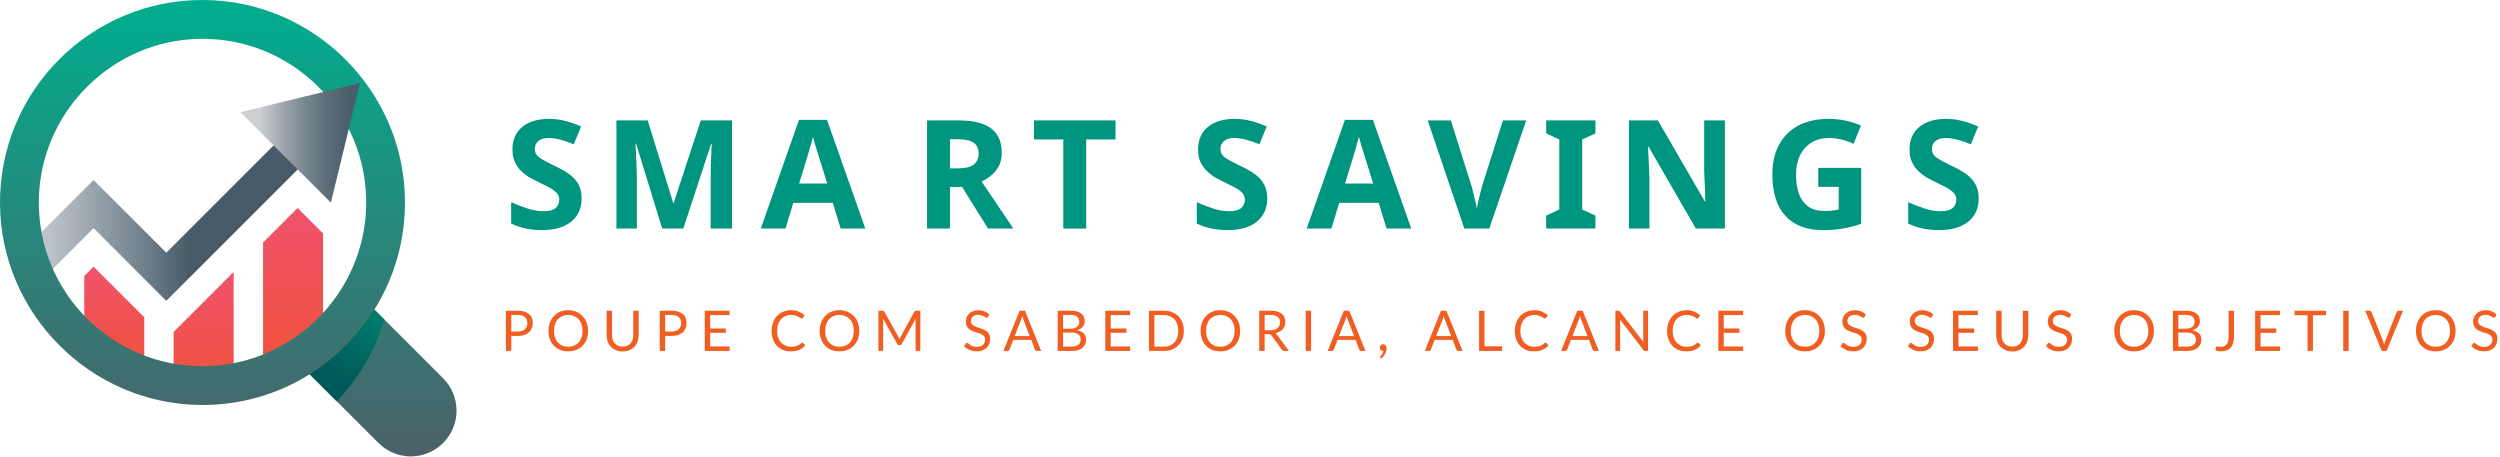
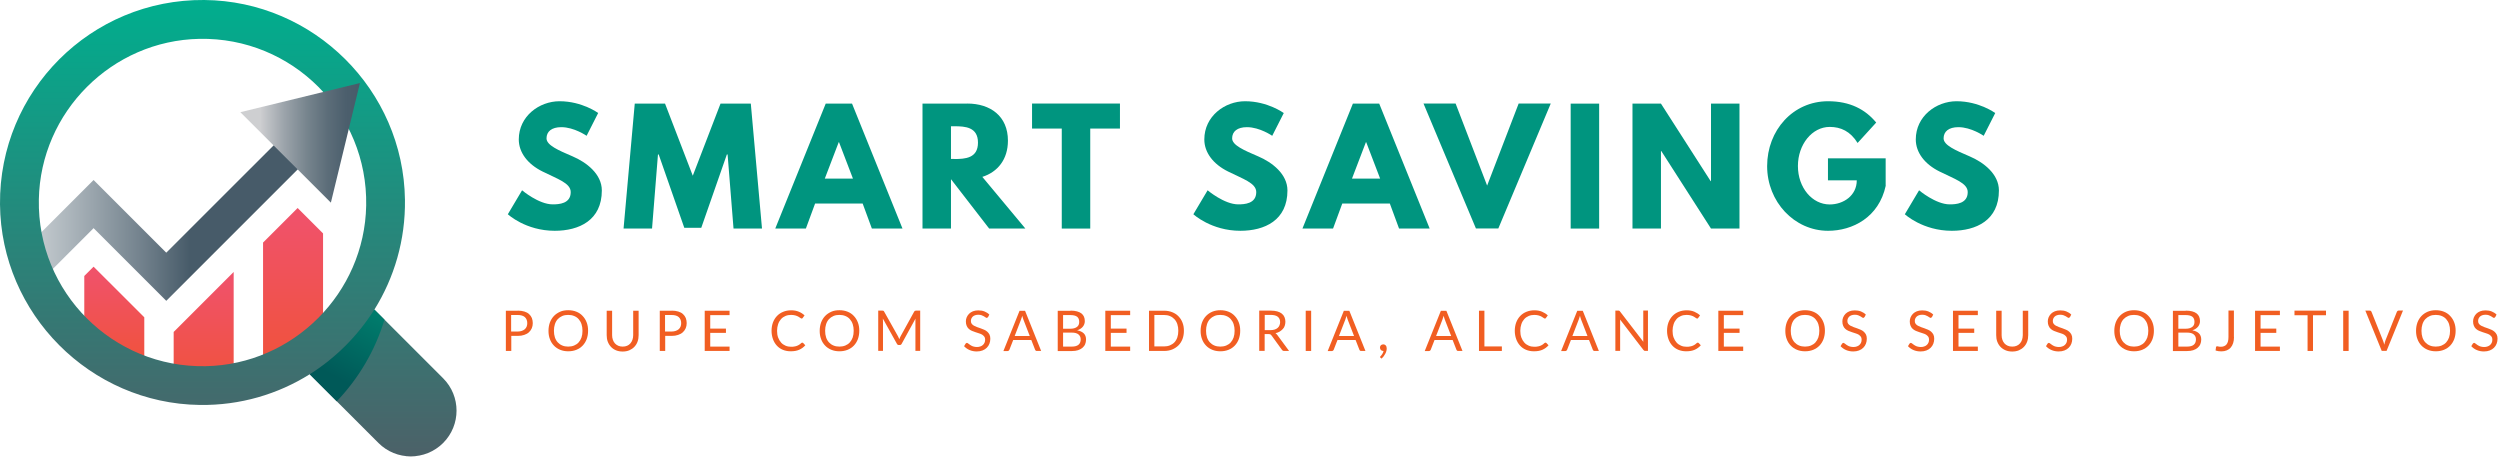
<svg xmlns="http://www.w3.org/2000/svg" xmlns:xlink="http://www.w3.org/1999/xlink" id="Layer_1" data-name="Layer 1" viewBox="0 0 303.74 55.45">
  <defs>
    <style>
      .cls-1 {
-         letter-spacing: .1em;
+         fill: url(#linear-gradient);
+       }
+ 
+       .cls-1, .cls-2, .cls-3, .cls-4, .cls-5, .cls-6, .cls-7, .cls-8, .cls-9 {
+         stroke-width: 0px;
      }

      .cls-2 {
-         letter-spacing: .1em;
+         fill: url(#linear-gradient-4);
      }

      .cls-3 {
-         fill: url(#linear-gradient);
-       }
- 
-       .cls-3, .cls-4, .cls-5, .cls-6, .cls-7, .cls-8, .cls-9 {
-         stroke-width: 0px;
-       }
- 
-       .cls-10 {
-         letter-spacing: .18em;
-       }
- 
-       .cls-11 {
-         letter-spacing: .17em;
-       }
- 
-       .cls-12 {
-         letter-spacing: .08em;
-       }
- 
-       .cls-13 {
-         letter-spacing: .08em;
-       }
- 
-       .cls-14 {
-         letter-spacing: .2em;
-       }
- 
-       .cls-15 {
-         letter-spacing: .2em;
-       }
- 
-       .cls-16 {
-         letter-spacing: .2em;
-       }
- 
-       .cls-17 {
-         letter-spacing: .06em;
-       }
- 
-       .cls-18 {
-         letter-spacing: .02em;
-       }
- 
-       .cls-19 {
-         fill: #f15e22;
-         font-family: 'Lato-Regular', Lato;
-         font-size: 6.83px;
-       }
- 
-       .cls-20 {
-         fill: #00957f;
-         font-family: 'LeagueSpartan-Bold', 'League Spartan';
-         font-size: 18.4px;
-         font-weight: 700;
+         fill: url(#linear-gradient-2);
      }

      .cls-4 {
-         fill: url(#linear-gradient-4);
+         fill: url(#linear-gradient-3);
      }

      .cls-5 {
-         fill: url(#linear-gradient-2);
+         fill: url(#linear-gradient-7);
      }

      .cls-6 {
-         fill: url(#linear-gradient-3);
+         fill: url(#linear-gradient-5);
      }

      .cls-7 {
-         fill: url(#linear-gradient-7);
+         fill: url(#linear-gradient-6);
      }

      .cls-8 {
-         fill: url(#linear-gradient-5);
+         fill: #f15e22;
      }

      .cls-9 {
-         fill: url(#linear-gradient-6);
-       }
- 
-       .cls-21 {
-         letter-spacing: .19em;
-       }
- 
-       .cls-22 {
-         letter-spacing: .19em;
-       }
- 
-       .cls-23 {
-         letter-spacing: .19em;
+         fill: #00957f;
      }
    </style>
    <linearGradient id="linear-gradient" x1="13.88" y1="47.91" x2="13.88" y2="33.35" gradientUnits="userSpaceOnUse">
      <stop offset="0" stop-color="#f0522b" />
      <stop offset="1" stop-color="#f05269" />
    </linearGradient>
    <linearGradient id="linear-gradient-2" x1="24.75" y1="51.52" x2="24.75" y2="34.17" xlink:href="#linear-gradient" />
    <linearGradient id="linear-gradient-3" x1="35.61" y1="50.69" x2="35.61" y2="26.83" xlink:href="#linear-gradient" />
    <linearGradient id="linear-gradient-4" x1="-8.54" y1="26.12" x2="27.37" y2="26.12" gradientUnits="userSpaceOnUse">
      <stop offset="0" stop-color="#fff" />
      <stop offset=".1" stop-color="#f5f6f7" />
      <stop offset=".26" stop-color="#dadee1" />
      <stop offset=".46" stop-color="#afb8be" />
      <stop offset=".71" stop-color="#74838e" />
      <stop offset=".88" stop-color="#475b69" />
    </linearGradient>
    <linearGradient id="linear-gradient-5" x1="27.73" y1="0" x2="27.73" y2="55.45" gradientUnits="userSpaceOnUse">
      <stop offset="0" stop-color="#00ae8e" />
      <stop offset="1" stop-color="#4c6168" />
      <stop offset="1" stop-color="#2e383f" />
    </linearGradient>
    <linearGradient id="linear-gradient-6" x1="43.73" y1="17.36" x2="29.2" y2="17.36" gradientUnits="userSpaceOnUse">
      <stop offset="0" stop-color="#475b69" />
      <stop offset=".12" stop-color="#4c5f6d" />
      <stop offset=".27" stop-color="#5c6d79" />
      <stop offset=".44" stop-color="#76848d" />
      <stop offset=".63" stop-color="#9ba3aa" />
      <stop offset=".82" stop-color="#cacbce" />
      <stop offset=".83" stop-color="#cecfd1" />
    </linearGradient>
    <linearGradient id="linear-gradient-7" x1="47.16" y1="33.3" x2="40.55" y2="45.69" gradientUnits="userSpaceOnUse">
      <stop offset="0" stop-color="#008f77" />
      <stop offset="1" stop-color="#005958" />
    </linearGradient>
  </defs>
  <g>
-     <polygon class="cls-3" points="11.37 32.4 10.24 33.53 10.24 43.89 17.53 43.89 17.53 38.55 11.37 32.4" />
-     <polygon class="cls-5" points="21.1 40.33 21.1 46.73 28.39 46.73 28.39 33.04 21.1 40.33" />
-     <polygon class="cls-6" points="36.16 25.27 31.96 29.47 31.96 44.1 39.25 44.1 39.25 28.36 36.16 25.27" />
-     <polygon class="cls-4" points="5.15 33.94 2.23 31.01 11.37 21.87 20.2 30.7 35.22 15.69 38.14 18.61 20.2 36.55 11.37 27.72 5.15 33.94" />
-     <path class="cls-8" d="M45.49,37.61c2.41-3.87,3.78-8.45,3.71-13.35C49.02,10.95,38.13.12,24.82,0,11.06-.12-.12,11.06,0,24.82c.12,13.31,10.96,24.2,24.27,24.38,4.91.07,9.5-1.31,13.36-3.73l8.35,8.35c2.17,2.17,5.69,2.17,7.86,0h0c2.17-2.17,2.17-5.69,0-7.86l-8.35-8.35ZM24.98,44.49c-11.28.21-20.47-8.98-20.26-20.26.2-10.63,8.87-19.31,19.51-19.51,11.28-.21,20.47,8.98,20.26,20.26-.2,10.63-8.87,19.31-19.51,19.51Z" />
-     <polygon class="cls-9" points="29.2 13.63 40.2 24.62 43.73 10.09 29.2 13.63" />
-     <path class="cls-7" d="M45.45,37.66c-1.98,3.13-4.64,5.8-7.77,7.78-.02.01-.03.03-.05.04,1.09,1.09,2.19,2.19,3.28,3.28,2.65-2.77,4.67-6.16,5.8-9.92l-1.22-1.22s-.03.03-.04.05Z" />
+     <polygon class="cls-1" points="11.37 32.4 10.24 33.53 10.24 43.89 17.53 43.89 17.53 38.55 11.37 32.4" />
+     <polygon class="cls-3" points="21.1 40.33 21.1 46.73 28.39 46.73 28.39 33.04 21.1 40.33" />
+     <polygon class="cls-4" points="36.16 25.27 31.96 29.47 31.96 44.1 39.25 44.1 39.25 28.36 36.16 25.27" />
+     <polygon class="cls-2" points="5.15 33.94 2.23 31.01 11.37 21.87 20.2 30.7 35.22 15.69 38.14 18.61 20.2 36.55 11.37 27.72 5.15 33.94" />
+     <path class="cls-6" d="M45.49,37.61c2.41-3.87,3.78-8.45,3.71-13.35C49.02,10.95,38.13.12,24.82,0,11.06-.12-.12,11.06,0,24.82c.12,13.31,10.96,24.2,24.27,24.38,4.91.07,9.5-1.31,13.36-3.73l8.35,8.35c2.17,2.17,5.69,2.17,7.86,0h0c2.17-2.17,2.17-5.69,0-7.86l-8.35-8.35ZM24.98,44.49c-11.28.21-20.47-8.98-20.26-20.26.2-10.63,8.87-19.31,19.51-19.51,11.28-.21,20.47,8.98,20.26,20.26-.2,10.63-8.87,19.31-19.51,19.51Z" />
+     <polygon class="cls-7" points="29.2 13.63 40.2 24.62 43.73 10.09 29.2 13.63" />
+     <path class="cls-5" d="M45.45,37.66c-1.98,3.13-4.64,5.8-7.77,7.78-.02.01-.03.03-.05.04,1.09,1.09,2.19,2.19,3.28,3.28,2.65-2.77,4.67-6.16,5.8-9.92l-1.22-1.22s-.03.03-.04.05Z" />
  </g>
  <g>
-     <text class="cls-20" transform="translate(61.26 27.77)">
-       <tspan class="cls-1" x="0" y="0">SMA</tspan>
-       <tspan class="cls-17" x="49.72" y="0">R</tspan>
-       <tspan class="cls-2" x="63.99" y="0">T</tspan>
-       <tspan class="cls-13" x="76.8" y="0"> </tspan>
-       <tspan class="cls-1" x="83.3" y="0">S</tspan>
-       <tspan class="cls-18" x="97.5" y="0">A</tspan>
-       <tspan class="cls-1" x="112.2" y="0">VIN</tspan>
-       <tspan class="cls-12" x="153.01" y="0">G</tspan>
-       <tspan class="cls-1" x="169.74" y="0">S</tspan>
-     </text>
-     <text class="cls-19" transform="translate(60.84 42.64)">
-       <tspan class="cls-16" x="0" y="0">POUPE </tspan>
-       <tspan class="cls-22" x="32.58" y="0">C</tspan>
-       <tspan class="cls-14" x="38.42" y="0">OM </tspan>
-       <tspan class="cls-21" x="56.07" y="0">S</tspan>
-       <tspan class="cls-15" x="61.05" y="0">ABEDORIA,</tspan>
-       <tspan class="cls-11" x="109.36" y="0"> </tspan>
-       <tspan class="cls-14" x="112.25" y="0">A</tspan>
-       <tspan class="cls-11" x="118.24" y="0">L</tspan>
-       <tspan class="cls-14" x="122.88" y="0">CANCE OS SEUS O</tspan>
-       <tspan class="cls-23" x="202.54" y="0">B</tspan>
-       <tspan class="cls-14" x="208.27" y="0">JETI</tspan>
-       <tspan class="cls-10" x="226.51" y="0">V</tspan>
-       <tspan class="cls-14" x="232.36" y="0">OS</tspan>
-     </text>
+     <g>
+       <path class="cls-9" d="M72.67,13.74l-1.4,2.76s-1.51-1.05-3.07-1.05c-1.18,0-1.8.53-1.8,1.36s1.44,1.45,3.17,2.19c1.69.72,3.55,2.15,3.55,4.14,0,3.62-2.76,4.9-5.72,4.9-3.55,0-5.7-2.01-5.7-2.01l1.73-2.91s2.02,1.71,3.72,1.71c.75,0,2.19-.07,2.19-1.49,0-1.1-1.62-1.6-3.42-2.5-1.82-.9-2.89-2.32-2.89-3.9,0-2.83,2.5-4.64,4.95-4.64,2.76,0,4.71,1.44,4.71,1.44Z" />
+       <path class="cls-9" d="M88.4,18.77h-.09l-3.11,8.91h-2.06l-3.11-8.91h-.09l-.72,9h-3.46l1.36-15.18h3.68l3.37,8.76,3.37-8.76h3.68l1.36,15.18h-3.46l-.72-9Z" />
+       <path class="cls-9" d="M109.65,27.77h-3.72l-1.12-3.04h-5.78l-1.12,3.04h-3.72l6.13-15.18h3.2l6.13,15.18ZM101.94,17.28h-.04l-1.69,4.42h3.42l-1.69-4.42Z" />
+       <path class="cls-9" d="M117.51,12.58c2.82,0,4.95,1.53,4.95,4.51,0,2.28-1.25,3.81-3.11,4.4l5.23,6.28h-4.4l-4.64-6v6h-3.46v-15.18h5.43ZM115.95,19.32c1.31,0,2.87-.09,2.87-1.99s-1.56-1.99-2.87-1.99h-.41v3.97h.41Z" />
+       <path class="cls-9" d="M125.4,12.58h10.67v3.04h-3.61v12.15h-3.46v-12.15h-3.61v-3.04Z" />
+       <path class="cls-9" d="M155.97,13.74l-1.4,2.76s-1.51-1.05-3.07-1.05c-1.18,0-1.8.53-1.8,1.36s1.44,1.45,3.17,2.19c1.69.72,3.55,2.15,3.55,4.14,0,3.62-2.76,4.9-5.72,4.9-3.55,0-5.71-2.01-5.71-2.01l1.73-2.91s2.02,1.71,3.72,1.71c.75,0,2.19-.07,2.19-1.49,0-1.1-1.62-1.6-3.42-2.5-1.82-.9-2.89-2.32-2.89-3.9,0-2.83,2.5-4.64,4.95-4.64,2.76,0,4.71,1.44,4.71,1.44Z" />
+       <path class="cls-9" d="M173.7,27.77h-3.72l-1.12-3.04h-5.78l-1.12,3.04h-3.72l6.13-15.18h3.2l6.13,15.18ZM165.99,17.28h-.04l-1.69,4.42h3.42l-1.69-4.42Z" />
+       <path class="cls-9" d="M172.95,12.58h3.9l3.83,9.97,3.83-9.97h3.9l-6.37,15.18h-2.72l-6.37-15.18Z" />
+       <path class="cls-9" d="M194.29,27.77h-3.46v-15.18h3.46v15.18Z" />
+       <path class="cls-9" d="M201.8,27.77h-3.46v-15.18h3.46l6.04,9.42h.04v-9.42h3.46v15.18h-3.46l-6.04-9.42h-.04v9.42Z" />
+       <path class="cls-9" d="M229.11,22.56c-.83,3.85-4.03,5.48-7.01,5.48-4.09,0-7.4-3.52-7.4-7.86s3.13-7.88,7.4-7.88c2.67,0,4.53.99,5.85,2.59l-2.26,2.48c-.88-1.42-2.04-1.95-3.39-1.95-2.13,0-3.86,2.12-3.86,4.75s1.73,4.67,3.86,4.67c1.66,0,3.29-1.07,3.29-2.93h-3.5v-2.67h7.01v3.29Z" />
+       <path class="cls-9" d="M242.41,13.74l-1.4,2.76s-1.51-1.05-3.07-1.05c-1.18,0-1.8.53-1.8,1.36s1.44,1.45,3.17,2.19c1.69.72,3.55,2.15,3.55,4.14,0,3.62-2.76,4.9-5.72,4.9-3.55,0-5.71-2.01-5.71-2.01l1.73-2.91s2.02,1.71,3.72,1.71c.75,0,2.19-.07,2.19-1.49,0-1.1-1.62-1.6-3.42-2.5-1.82-.9-2.89-2.32-2.89-3.9,0-2.83,2.5-4.64,4.95-4.64,2.76,0,4.71,1.44,4.71,1.44Z" />
+     </g>
+     <g>
+       <path class="cls-8" d="M62.9,37.74c.31,0,.58.04.81.11.23.07.42.17.57.31s.26.29.34.48c.07.19.11.4.11.62s-.04.44-.12.62c-.08.19-.2.35-.35.49-.15.14-.34.24-.57.32-.23.08-.49.12-.78.12h-.79v1.83h-.66v-4.89h1.44ZM62.9,40.28c.19,0,.36-.03.5-.08s.27-.12.37-.21c.1-.09.17-.2.22-.32.05-.13.07-.26.07-.41,0-.31-.1-.55-.29-.73-.19-.17-.48-.26-.88-.26h-.79v2.01h.79Z" />
+       <path class="cls-8" d="M71.45,40.19c0,.37-.06.7-.17,1.01-.12.31-.28.57-.49.79-.21.22-.47.39-.76.51-.3.12-.63.18-.99.18s-.69-.06-.98-.18c-.3-.12-.55-.29-.76-.51-.21-.22-.38-.48-.49-.79-.12-.31-.17-.64-.17-1.01s.06-.7.17-1.01c.12-.31.28-.57.49-.79.21-.22.47-.39.76-.52s.62-.18.98-.18.69.06.99.18c.3.12.55.29.76.52.21.22.38.49.49.79.12.31.17.64.17,1.01ZM70.77,40.19c0-.3-.04-.57-.12-.81-.08-.24-.2-.44-.35-.61s-.33-.29-.55-.38-.45-.13-.72-.13-.5.04-.71.13c-.21.09-.4.22-.55.38s-.27.37-.35.61c-.08.24-.12.51-.12.81s.04.57.12.81c.08.24.2.44.35.6s.33.29.55.38c.21.09.45.13.71.13s.5-.04.72-.13c.21-.09.4-.21.55-.38s.27-.37.35-.6c.08-.24.12-.51.12-.81Z" />
+       <path class="cls-8" d="M75.65,42.11c.2,0,.38-.03.54-.1.16-.07.29-.16.4-.29.11-.12.19-.27.25-.44s.09-.36.09-.56v-2.97h.66v2.97c0,.28-.04.54-.13.79s-.22.45-.39.63c-.17.18-.37.31-.61.42-.24.1-.51.15-.81.15s-.57-.05-.81-.15c-.24-.1-.45-.24-.61-.42-.17-.18-.3-.39-.39-.63s-.13-.5-.13-.79v-2.97h.66v2.97c0,.21.03.39.09.56s.14.32.25.44.25.22.41.29.34.1.54.1Z" />
+       <path class="cls-8" d="M81.6,37.74c.31,0,.58.04.81.11.23.07.42.17.57.31s.26.29.34.48c.07.19.11.4.11.62s-.04.44-.12.62c-.08.19-.2.35-.35.49-.15.14-.34.24-.57.32-.23.08-.49.12-.78.12h-.79v1.83h-.66v-4.89h1.44ZM81.6,40.28c.19,0,.36-.03.5-.08s.27-.12.37-.21c.1-.09.17-.2.22-.32.05-.13.07-.26.07-.41,0-.31-.1-.55-.29-.73-.19-.17-.48-.26-.88-.26h-.79v2.01h.79Z" />
+       <path class="cls-8" d="M88.64,42.1v.54h-3.02v-4.89h3.02v.54h-2.35v1.63h1.91v.52h-1.91v1.67h2.36Z" />
+       <path class="cls-8" d="M97.48,41.63s.07.01.1.04l.26.28c-.2.23-.44.41-.73.54s-.63.19-1.04.19c-.35,0-.67-.06-.96-.18-.29-.12-.53-.29-.73-.51s-.36-.48-.47-.79c-.11-.31-.17-.65-.17-1.01s.06-.71.17-1.01c.12-.31.28-.57.49-.79.21-.22.46-.39.76-.51.29-.12.62-.18.97-.18s.66.06.92.17c.27.11.5.26.7.45l-.22.3s-.03.04-.05.06c-.02.01-.05.02-.09.02-.04,0-.09-.02-.15-.07-.06-.04-.14-.09-.23-.15s-.22-.1-.36-.15c-.14-.04-.32-.07-.53-.07-.25,0-.48.04-.69.13-.21.09-.39.21-.54.38s-.27.37-.35.61c-.08.24-.13.51-.13.81s.04.58.13.82c.09.24.21.44.36.61s.33.29.54.38.43.13.67.13c.15,0,.28,0,.39-.03.12-.02.23-.04.32-.08.1-.04.19-.08.28-.14s.17-.12.25-.2c.04-.03.08-.05.12-.05Z" />
+       <path class="cls-8" d="M104.4,40.19c0,.37-.06.7-.17,1.01-.12.31-.28.57-.49.79-.21.22-.47.39-.76.51-.3.12-.63.18-.99.18s-.69-.06-.98-.18c-.3-.12-.55-.29-.76-.51-.21-.22-.38-.48-.49-.79-.12-.31-.17-.64-.17-1.01s.06-.7.17-1.01c.12-.31.28-.57.49-.79.21-.22.47-.39.76-.52s.62-.18.98-.18.69.06.99.18c.3.12.55.29.76.52.21.22.38.49.49.79.12.31.17.64.17,1.01ZM103.72,40.19c0-.3-.04-.57-.12-.81-.08-.24-.2-.44-.35-.61s-.33-.29-.55-.38-.45-.13-.72-.13-.5.04-.71.13c-.21.09-.4.22-.55.38s-.27.37-.35.61c-.08.24-.12.51-.12.81s.04.57.12.81c.08.24.2.44.35.6s.33.29.55.38c.21.09.45.13.71.13s.5-.04.72-.13c.21-.09.4-.21.55-.38s.27-.37.35-.6c.08-.24.12-.51.12-.81Z" />
+       <path class="cls-8" d="M111.8,37.74v4.89h-.58v-3.6s0-.1,0-.15c0-.05,0-.11.01-.17l-1.68,3.06c-.05.1-.13.15-.24.15h-.1c-.11,0-.19-.05-.24-.15l-1.71-3.07c.01.12.02.23.02.33v3.6h-.58v-4.89h.49c.06,0,.1,0,.14.02.03.01.06.04.09.1l1.69,3.01c.03.05.05.11.08.17.03.06.05.12.07.18.02-.06.05-.12.07-.18.03-.06.05-.12.08-.17l1.66-3.01c.03-.05.06-.08.09-.1.03-.01.08-.02.14-.02h.49Z" />
+       <path class="cls-8" d="M120.04,38.51s-.04.06-.07.08c-.02.02-.05.03-.09.03-.04,0-.08-.02-.14-.06-.05-.04-.12-.08-.2-.13-.08-.05-.17-.09-.28-.13-.11-.04-.24-.06-.4-.06-.15,0-.28.02-.39.06-.11.04-.21.09-.28.16s-.13.15-.17.24c-.04.09-.06.19-.06.3,0,.14.03.25.1.34s.16.17.27.23c.11.06.24.12.38.17.14.05.28.1.43.15.15.05.29.11.43.17s.27.14.38.24.2.21.27.35c.07.14.1.31.1.51,0,.21-.04.42-.11.6-.07.19-.18.35-.32.49-.14.14-.31.25-.52.33-.2.08-.44.12-.7.12-.32,0-.61-.06-.87-.17-.26-.11-.48-.27-.67-.47l.19-.31s.04-.05.07-.06c.03-.02.05-.03.09-.03.03,0,.06.01.1.04.04.02.08.05.13.09.05.04.1.08.16.12s.13.08.21.12c.08.04.17.07.27.09.1.02.21.04.34.04.16,0,.3-.02.42-.07.12-.04.23-.1.31-.18.09-.08.15-.17.2-.28s.07-.23.07-.37c0-.15-.03-.27-.1-.36-.07-.09-.16-.17-.26-.24-.11-.06-.23-.12-.38-.16-.14-.04-.28-.09-.43-.14-.15-.05-.29-.1-.43-.16s-.27-.14-.38-.24c-.11-.1-.2-.22-.26-.37-.07-.15-.1-.33-.1-.54,0-.17.03-.34.1-.5.07-.16.17-.31.29-.43s.29-.23.47-.3.4-.11.65-.11c.27,0,.52.04.75.13.22.09.42.21.59.38l-.16.31Z" />
+       <path class="cls-8" d="M126.49,42.64h-.51c-.06,0-.11-.01-.14-.04-.04-.03-.06-.07-.08-.11l-.46-1.18h-2.2l-.46,1.18s-.04.08-.08.11c-.04.03-.09.05-.14.05h-.51l1.96-4.89h.67l1.96,4.89ZM125.11,40.82l-.77-1.99c-.02-.06-.05-.13-.07-.21-.03-.08-.05-.16-.07-.25-.05.18-.1.34-.15.46l-.77,1.99h1.83Z" />
+       <path class="cls-8" d="M130.07,37.74c.3,0,.56.03.78.09.22.06.4.14.54.25.14.11.24.24.31.4.07.16.1.34.1.54,0,.12-.02.24-.06.35-.04.11-.09.21-.17.31s-.17.18-.29.26-.25.14-.41.19c.36.07.63.2.81.38s.27.43.27.74c0,.21-.04.4-.11.57s-.19.32-.33.44-.33.22-.54.29-.46.1-.73.1h-1.73v-4.89h1.56ZM129.16,38.27v1.67h.87c.19,0,.35-.02.49-.06s.25-.1.34-.17.16-.16.2-.26c.04-.1.06-.22.06-.34,0-.29-.09-.5-.26-.63-.17-.13-.44-.2-.81-.2h-.9ZM130.22,42.11c.19,0,.35-.02.49-.06s.25-.1.34-.18c.09-.08.15-.17.19-.28s.06-.23.06-.36c0-.25-.09-.45-.27-.6s-.45-.22-.81-.22h-1.06v1.7h1.06Z" />
+       <path class="cls-8" d="M137.31,42.1v.54h-3.02v-4.89h3.02v.54h-2.35v1.63h1.91v.52h-1.91v1.67h2.36Z" />
+       <path class="cls-8" d="M143.84,40.19c0,.37-.06.7-.17,1-.12.3-.28.56-.49.77-.21.21-.47.38-.76.5s-.63.18-.99.18h-1.83v-4.89h1.83c.36,0,.69.06.99.18s.55.28.76.5c.21.22.38.47.49.77.12.3.17.63.17,1ZM143.16,40.19c0-.3-.04-.57-.12-.81-.08-.24-.2-.44-.35-.6s-.33-.29-.55-.38c-.21-.09-.45-.13-.72-.13h-1.17v3.82h1.17c.26,0,.5-.04.72-.13.21-.09.4-.21.55-.37s.27-.36.35-.6c.08-.24.12-.5.12-.81Z" />
+       <path class="cls-8" d="M150.68,40.19c0,.37-.06.7-.17,1.01-.12.31-.28.57-.49.79s-.47.39-.76.51c-.3.12-.63.18-.99.18s-.69-.06-.98-.18c-.3-.12-.55-.29-.76-.51-.21-.22-.38-.48-.49-.79-.12-.31-.17-.64-.17-1.01s.06-.7.17-1.01c.12-.31.28-.57.49-.79.21-.22.46-.39.76-.52.3-.12.62-.18.98-.18s.69.06.99.18c.3.12.55.29.76.52.21.22.38.49.49.79.12.31.17.64.17,1.01ZM150,40.19c0-.3-.04-.57-.12-.81-.08-.24-.2-.44-.35-.61-.15-.17-.33-.29-.55-.38s-.45-.13-.72-.13-.5.04-.71.13-.4.22-.55.38-.27.37-.35.61c-.08.24-.12.51-.12.81s.04.57.12.81c.08.24.2.44.35.6s.33.29.55.38c.21.09.45.13.71.13s.5-.04.72-.13c.21-.09.4-.21.55-.38.15-.17.27-.37.35-.6.08-.24.12-.51.12-.81Z" />
+       <path class="cls-8" d="M156.61,42.64h-.59c-.12,0-.21-.05-.27-.14l-1.27-1.75c-.04-.05-.08-.09-.12-.12-.04-.02-.11-.04-.21-.04h-.5v2.04h-.66v-4.89h1.38c.31,0,.58.03.8.09s.41.15.56.27c.15.12.26.26.33.43.07.17.11.35.11.56,0,.17-.03.33-.08.49s-.13.29-.24.4-.23.22-.38.31-.32.15-.51.19c.08.05.16.12.22.21l1.43,1.94ZM154.35,40.11c.19,0,.36-.02.51-.07.15-.05.27-.11.37-.2.1-.08.17-.19.22-.31.05-.12.08-.25.08-.39,0-.29-.1-.51-.29-.66-.19-.15-.48-.22-.86-.22h-.72v1.85h.7Z" />
+       <path class="cls-8" d="M159.3,42.64h-.66v-4.89h.66v4.89Z" />
+       <path class="cls-8" d="M165.89,42.64h-.51c-.06,0-.11-.01-.14-.04-.04-.03-.06-.07-.08-.11l-.46-1.18h-2.2l-.46,1.18s-.04.08-.08.11c-.04.03-.09.05-.14.05h-.51l1.96-4.89h.67l1.96,4.89ZM164.51,40.82l-.77-1.99c-.02-.06-.05-.13-.07-.21-.03-.08-.05-.16-.07-.25-.05.18-.1.34-.15.46l-.77,1.99h1.83Z" />
+       <path class="cls-8" d="M167.72,43.46s-.03-.03-.04-.04,0-.03,0-.05c0-.02,0-.03.01-.05.01-.02.02-.03.04-.04.02-.03.05-.06.09-.1.04-.04.07-.09.11-.15.04-.06.07-.12.1-.18.03-.07.05-.14.07-.21,0,0-.01,0-.02,0h-.02c-.12,0-.21-.04-.29-.12-.07-.08-.11-.18-.11-.3,0-.11.04-.2.11-.27s.17-.11.29-.11c.07,0,.13.01.18.04.05.03.1.06.13.1.04.04.06.1.08.15.02.06.03.12.03.19,0,.1-.01.21-.04.32s-.07.22-.13.33-.12.21-.2.32c-.08.1-.17.2-.27.28l-.1-.1Z" />
+       <path class="cls-8" d="M177.68,42.64h-.51c-.06,0-.11-.01-.14-.04-.04-.03-.06-.07-.08-.11l-.46-1.18h-2.2l-.46,1.18s-.04.08-.08.11c-.04.03-.09.05-.14.05h-.51l1.96-4.89h.67l1.96,4.89ZM176.31,40.82l-.77-1.99c-.02-.06-.05-.13-.07-.21-.03-.08-.05-.16-.07-.25-.05.18-.1.34-.15.46l-.77,1.99h1.83Z" />
+       <path class="cls-8" d="M182.47,42.08v.56h-2.78v-4.89h.66v4.34h2.12Z" />
+       <path class="cls-8" d="M187.78,41.63s.07.01.1.04l.26.28c-.2.23-.44.41-.73.54-.29.13-.63.19-1.04.19-.35,0-.67-.06-.96-.18s-.53-.29-.73-.51c-.2-.22-.36-.48-.47-.79-.11-.31-.17-.65-.17-1.01s.06-.71.17-1.01c.12-.31.28-.57.49-.79.21-.22.46-.39.76-.51s.62-.18.97-.18.66.06.92.17.5.26.7.45l-.22.3s-.03.04-.05.06-.05.02-.09.02c-.04,0-.09-.02-.15-.07-.06-.04-.14-.09-.23-.15s-.21-.1-.36-.15c-.14-.04-.32-.07-.53-.07-.25,0-.48.04-.69.13-.21.09-.39.21-.54.38s-.27.37-.35.61c-.08.24-.13.51-.13.81s.04.58.13.82.21.44.36.61.33.29.54.38.43.13.67.13c.15,0,.28,0,.39-.03.12-.02.23-.04.32-.08.1-.04.19-.08.28-.14.08-.06.17-.12.25-.2.04-.03.08-.05.12-.05Z" />
+       <path class="cls-8" d="M194.25,42.64h-.51c-.06,0-.11-.01-.14-.04-.04-.03-.06-.07-.08-.11l-.46-1.18h-2.2l-.46,1.18s-.04.08-.08.11c-.04.03-.09.05-.14.05h-.51l1.96-4.89h.67l1.96,4.89ZM192.87,40.82l-.77-1.99c-.02-.06-.05-.13-.07-.21-.03-.08-.05-.16-.07-.25-.05.18-.1.34-.15.46l-.77,1.99h1.83Z" />
+       <path class="cls-8" d="M200.22,37.74v4.89h-.33c-.05,0-.1,0-.13-.03s-.07-.05-.1-.09l-2.83-3.69c0,.06,0,.11.01.17s0,.11,0,.15v3.49h-.58v-4.89h.34s.05,0,.08,0c.02,0,.04,0,.05.02.02,0,.03.02.05.03.02.02.03.03.05.06l2.83,3.68c0-.06,0-.12-.01-.17,0-.06,0-.11,0-.16v-3.47h.58Z" />
+       <path class="cls-8" d="M206.28,41.63s.07.01.1.04l.26.28c-.2.23-.44.41-.73.54-.29.13-.63.19-1.04.19-.35,0-.67-.06-.96-.18s-.53-.29-.73-.51c-.2-.22-.36-.48-.47-.79-.11-.31-.17-.65-.17-1.01s.06-.71.17-1.01c.12-.31.28-.57.49-.79.21-.22.46-.39.76-.51s.62-.18.97-.18.66.06.92.17.5.26.7.45l-.22.3s-.03.04-.05.06-.05.02-.09.02c-.04,0-.09-.02-.15-.07-.06-.04-.14-.09-.23-.15s-.21-.1-.36-.15c-.14-.04-.32-.07-.53-.07-.25,0-.48.04-.69.13-.21.09-.39.21-.54.38s-.27.37-.35.61c-.08.24-.13.51-.13.81s.04.58.13.82.21.44.36.61.33.29.54.38.43.13.67.13c.15,0,.28,0,.39-.03.12-.02.23-.04.32-.08.1-.04.19-.08.28-.14.08-.06.17-.12.25-.2.04-.03.08-.05.12-.05Z" />
+       <path class="cls-8" d="M211.79,42.1v.54h-3.02v-4.89h3.02v.54h-2.35v1.63h1.91v.52h-1.91v1.67h2.36Z" />
+       <path class="cls-8" d="M221.72,40.19c0,.37-.06.7-.17,1.01-.12.31-.28.57-.49.79s-.47.39-.76.51c-.3.12-.63.18-.99.18s-.69-.06-.98-.18c-.3-.12-.55-.29-.76-.51-.21-.22-.38-.48-.49-.79-.12-.31-.17-.64-.17-1.01s.06-.7.17-1.01c.12-.31.28-.57.49-.79.21-.22.46-.39.76-.52.3-.12.62-.18.98-.18s.69.06.99.18c.3.12.55.29.76.52.21.22.38.49.49.79.12.31.17.64.17,1.01ZM221.04,40.19c0-.3-.04-.57-.12-.81-.08-.24-.2-.44-.35-.61-.15-.17-.33-.29-.55-.38s-.45-.13-.72-.13-.5.04-.71.13-.4.22-.55.38-.27.37-.35.61c-.08.24-.12.51-.12.81s.04.57.12.81c.08.24.2.44.35.6s.33.29.55.38c.21.09.45.13.71.13s.5-.04.72-.13c.21-.09.4-.21.55-.38.15-.17.27-.37.35-.6.08-.24.12-.51.12-.81Z" />
+       <path class="cls-8" d="M226.53,38.51s-.04.06-.07.08c-.02.02-.05.03-.09.03-.04,0-.08-.02-.14-.06-.05-.04-.12-.08-.2-.13-.08-.05-.17-.09-.28-.13-.11-.04-.24-.06-.4-.06-.15,0-.28.02-.39.06-.11.04-.21.09-.28.16s-.13.15-.17.24c-.04.09-.06.19-.06.3,0,.14.03.25.1.34s.16.17.27.23c.11.06.24.12.38.17.14.05.28.1.43.15.15.05.29.11.43.17s.27.14.38.24.2.21.27.35c.07.14.1.31.1.51,0,.21-.04.42-.11.6-.07.19-.18.35-.32.49-.14.14-.31.25-.52.33-.2.08-.44.12-.7.12-.32,0-.61-.06-.87-.17-.26-.11-.48-.27-.67-.47l.19-.31s.04-.05.07-.06c.03-.02.05-.03.09-.03.03,0,.06.01.1.04.04.02.08.05.13.09.05.04.1.08.16.12s.13.08.21.12c.08.04.17.07.27.09.1.02.21.04.34.04.16,0,.3-.02.42-.07.12-.04.23-.1.31-.18.09-.08.15-.17.2-.28s.07-.23.07-.37c0-.15-.03-.27-.1-.36-.07-.09-.16-.17-.26-.24-.11-.06-.23-.12-.38-.16-.14-.04-.28-.09-.43-.14-.15-.05-.29-.1-.43-.16s-.27-.14-.38-.24c-.11-.1-.2-.22-.26-.37-.07-.15-.1-.33-.1-.54,0-.17.03-.34.1-.5.07-.16.17-.31.29-.43s.29-.23.47-.3.4-.11.65-.11c.27,0,.52.04.75.13.22.09.42.21.59.38l-.16.31Z" />
+       <path class="cls-8" d="M234.72,38.51s-.04.06-.07.08c-.02.02-.05.03-.09.03-.04,0-.08-.02-.14-.06-.05-.04-.12-.08-.2-.13-.08-.05-.17-.09-.28-.13-.11-.04-.24-.06-.4-.06-.15,0-.28.02-.39.06-.11.04-.21.09-.28.16s-.13.15-.17.24c-.04.09-.06.19-.06.3,0,.14.03.25.1.34s.16.17.27.23c.11.06.24.12.38.17.14.05.28.1.43.15.15.05.29.11.43.17s.27.14.38.24.2.21.27.35c.07.14.1.31.1.51,0,.21-.04.42-.11.6-.07.19-.18.35-.32.49-.14.14-.31.25-.52.33-.2.08-.44.12-.7.12-.32,0-.61-.06-.87-.17-.26-.11-.48-.27-.67-.47l.19-.31s.04-.05.07-.06c.03-.02.05-.03.09-.03.03,0,.06.01.1.04.04.02.08.05.13.09.05.04.1.08.16.12s.13.08.21.12c.08.04.17.07.27.09.1.02.21.04.34.04.16,0,.3-.02.42-.07.12-.04.23-.1.31-.18.09-.08.15-.17.2-.28s.07-.23.07-.37c0-.15-.03-.27-.1-.36-.07-.09-.16-.17-.26-.24-.11-.06-.23-.12-.38-.16-.14-.04-.28-.09-.43-.14-.15-.05-.29-.1-.43-.16s-.27-.14-.38-.24c-.11-.1-.2-.22-.26-.37-.07-.15-.1-.33-.1-.54,0-.17.03-.34.1-.5.07-.16.17-.31.29-.43s.29-.23.47-.3.4-.11.65-.11c.27,0,.52.04.75.13.22.09.42.21.59.38l-.16.31Z" />
+       <path class="cls-8" d="M240.3,42.1v.54h-3.02v-4.89h3.02v.54h-2.35v1.63h1.91v.52h-1.91v1.67h2.36Z" />
+       <path class="cls-8" d="M244.48,42.11c.2,0,.38-.03.54-.1.16-.07.29-.16.4-.29s.2-.27.25-.44.09-.36.09-.56v-2.97h.66v2.97c0,.28-.04.54-.13.79s-.22.45-.39.63c-.17.18-.37.31-.61.42-.24.1-.51.15-.81.15s-.57-.05-.81-.15c-.24-.1-.45-.24-.62-.42-.17-.18-.3-.39-.39-.63s-.13-.5-.13-.79v-2.97h.66v2.97c0,.21.03.39.09.56.06.17.14.32.25.44s.25.22.41.29.34.1.54.1Z" />
+       <path class="cls-8" d="M251.49,38.51s-.04.06-.07.08c-.02.02-.05.03-.09.03-.04,0-.08-.02-.14-.06-.05-.04-.12-.08-.2-.13-.08-.05-.17-.09-.28-.13-.11-.04-.24-.06-.4-.06-.15,0-.28.02-.39.06-.11.04-.21.09-.28.16s-.13.15-.17.24c-.04.09-.06.19-.06.3,0,.14.03.25.1.34s.16.17.27.23c.11.06.24.12.38.17.14.05.28.1.43.15.15.05.29.11.43.17s.27.14.38.24.2.21.27.35c.07.14.1.31.1.51,0,.21-.04.42-.11.6-.07.19-.18.35-.32.49-.14.14-.31.25-.52.33-.2.08-.44.12-.7.12-.32,0-.61-.06-.87-.17-.26-.11-.48-.27-.67-.47l.19-.31s.04-.05.07-.06c.03-.02.05-.03.09-.03.03,0,.06.01.1.04.04.02.08.05.13.09.05.04.1.08.16.12s.13.08.21.12c.08.04.17.07.27.09.1.02.21.04.34.04.16,0,.3-.02.42-.07.12-.04.23-.1.31-.18.09-.08.15-.17.2-.28s.07-.23.07-.37c0-.15-.03-.27-.1-.36-.07-.09-.16-.17-.26-.24-.11-.06-.23-.12-.38-.16-.14-.04-.28-.09-.43-.14-.15-.05-.29-.1-.43-.16s-.27-.14-.38-.24c-.11-.1-.2-.22-.26-.37-.07-.15-.1-.33-.1-.54,0-.17.03-.34.1-.5.07-.16.17-.31.29-.43s.29-.23.47-.3.4-.11.65-.11c.27,0,.52.04.75.13.22.09.42.21.59.38l-.16.31Z" />
+       <path class="cls-8" d="M261.69,40.19c0,.37-.06.7-.17,1.01-.12.31-.28.57-.49.79s-.47.39-.76.51c-.3.12-.63.18-.99.18s-.69-.06-.98-.18c-.3-.12-.55-.29-.76-.51-.21-.22-.38-.48-.49-.79-.12-.31-.17-.64-.17-1.01s.06-.7.17-1.01c.12-.31.28-.57.49-.79.21-.22.46-.39.76-.52.3-.12.62-.18.98-.18s.69.06.99.18c.3.12.55.29.76.52.21.22.38.49.49.79.12.31.17.64.17,1.01ZM261.01,40.19c0-.3-.04-.57-.12-.81-.08-.24-.2-.44-.35-.61-.15-.17-.33-.29-.55-.38s-.45-.13-.72-.13-.5.04-.71.13-.4.22-.55.38-.27.37-.35.61c-.08.24-.12.51-.12.81s.04.57.12.81c.08.24.2.44.35.6s.33.29.55.38c.21.09.45.13.71.13s.5-.04.72-.13c.21-.09.4-.21.55-.38.15-.17.27-.37.35-.6.08-.24.12-.51.12-.81Z" />
+       <path class="cls-8" d="M265.56,37.74c.3,0,.56.03.78.09.22.06.4.14.54.25.14.11.24.24.31.4.07.16.1.34.1.54,0,.12-.02.24-.06.35-.04.11-.09.21-.17.31s-.17.18-.29.26-.25.14-.41.19c.36.07.63.2.81.38s.27.43.27.74c0,.21-.04.4-.11.57s-.19.32-.33.44-.33.22-.54.29-.46.1-.73.1h-1.73v-4.89h1.56ZM264.66,38.27v1.67h.87c.19,0,.35-.02.49-.06s.25-.1.34-.17.16-.16.2-.26c.04-.1.06-.22.06-.34,0-.29-.09-.5-.26-.63-.17-.13-.44-.2-.81-.2h-.9ZM265.72,42.11c.19,0,.35-.02.49-.06s.25-.1.34-.18c.09-.08.15-.17.19-.28s.06-.23.06-.36c0-.25-.09-.45-.27-.6s-.45-.22-.81-.22h-1.06v1.7h1.06Z" />
+       <path class="cls-8" d="M271.42,40.95c0,.27-.03.52-.1.73-.07.22-.17.4-.3.55s-.29.26-.48.34c-.19.08-.41.12-.66.12-.22,0-.46-.03-.69-.1,0-.07,0-.13.02-.2s.01-.13.02-.19c0-.04.02-.07.04-.09s.06-.04.11-.04c.04,0,.1.01.16.03.07.02.16.03.27.03.15,0,.29-.02.4-.07.12-.04.22-.12.3-.21.08-.1.14-.22.18-.37.04-.15.06-.33.06-.53v-3.22h.66v3.2Z" />
+       <path class="cls-8" d="M277,42.1v.54h-3.02v-4.89h3.02v.54h-2.35v1.63h1.91v.52h-1.91v1.67h2.36Z" />
+       <path class="cls-8" d="M282.6,38.3h-1.58v4.34h-.66v-4.34h-1.59v-.56h3.83v.56Z" />
+       <path class="cls-8" d="M285.35,42.64h-.66v-4.89h.66v4.89Z" />
+       <path class="cls-8" d="M291.95,37.74l-1.99,4.89h-.59l-1.99-4.89h.53c.06,0,.11.01.14.04.04.03.06.07.08.11l1.38,3.45c.03.08.06.16.09.25s.05.19.08.29c.02-.1.05-.2.07-.29s.05-.18.08-.25l1.38-3.45s.04-.08.08-.11c.04-.03.09-.05.15-.05h.53Z" />
+       <path class="cls-8" d="M298.35,40.19c0,.37-.06.7-.17,1.01-.12.31-.28.57-.49.79s-.47.39-.76.51c-.3.12-.63.18-.99.18s-.69-.06-.98-.18c-.3-.12-.55-.29-.76-.51-.21-.22-.38-.48-.49-.79-.12-.31-.17-.64-.17-1.01s.06-.7.17-1.01c.12-.31.28-.57.49-.79.21-.22.46-.39.76-.52.3-.12.62-.18.98-.18s.69.06.99.18c.3.12.55.29.76.52.21.22.38.49.49.79.12.31.17.64.17,1.01ZM297.67,40.19c0-.3-.04-.57-.12-.81-.08-.24-.2-.44-.35-.61-.15-.17-.33-.29-.55-.38s-.45-.13-.72-.13-.5.04-.71.13-.4.22-.55.38-.27.37-.35.61c-.08.24-.12.51-.12.81s.04.57.12.81c.08.24.2.44.35.6s.33.29.55.38c.21.09.45.13.71.13s.5-.04.72-.13c.21-.09.4-.21.55-.38.15-.17.27-.37.35-.6.08-.24.12-.51.12-.81Z" />
+       <path class="cls-8" d="M303.16,38.51s-.04.06-.07.08c-.02.02-.05.03-.09.03-.04,0-.08-.02-.14-.06-.05-.04-.12-.08-.2-.13-.08-.05-.17-.09-.28-.13-.11-.04-.24-.06-.4-.06-.15,0-.28.02-.39.06-.11.04-.21.09-.28.16s-.13.15-.17.24c-.04.09-.06.19-.06.3,0,.14.03.25.1.34s.16.17.27.23c.11.06.24.12.38.17.14.05.28.1.43.15.15.05.29.11.43.17s.27.14.38.24.2.21.27.35c.07.14.1.31.1.51,0,.21-.04.42-.11.6-.07.19-.18.35-.32.49-.14.14-.31.25-.52.33-.2.08-.44.12-.7.12-.32,0-.61-.06-.87-.17-.26-.11-.48-.27-.67-.47l.19-.31s.04-.05.07-.06c.03-.02.05-.03.09-.03.03,0,.06.01.1.04.04.02.08.05.13.09.05.04.1.08.16.12s.13.08.21.12c.08.04.17.07.27.09.1.02.21.04.34.04.16,0,.3-.02.42-.07.12-.04.23-.1.31-.18.09-.08.15-.17.2-.28s.07-.23.07-.37c0-.15-.03-.27-.1-.36-.07-.09-.16-.17-.26-.24-.11-.06-.23-.12-.38-.16-.14-.04-.28-.09-.43-.14-.15-.05-.29-.1-.43-.16s-.27-.14-.38-.24c-.11-.1-.2-.22-.26-.37-.07-.15-.1-.33-.1-.54,0-.17.03-.34.1-.5.07-.16.17-.31.29-.43s.29-.23.47-.3.4-.11.65-.11c.27,0,.52.04.75.13.22.09.42.21.59.38l-.16.31Z" />
+     </g>
  </g>
</svg>
